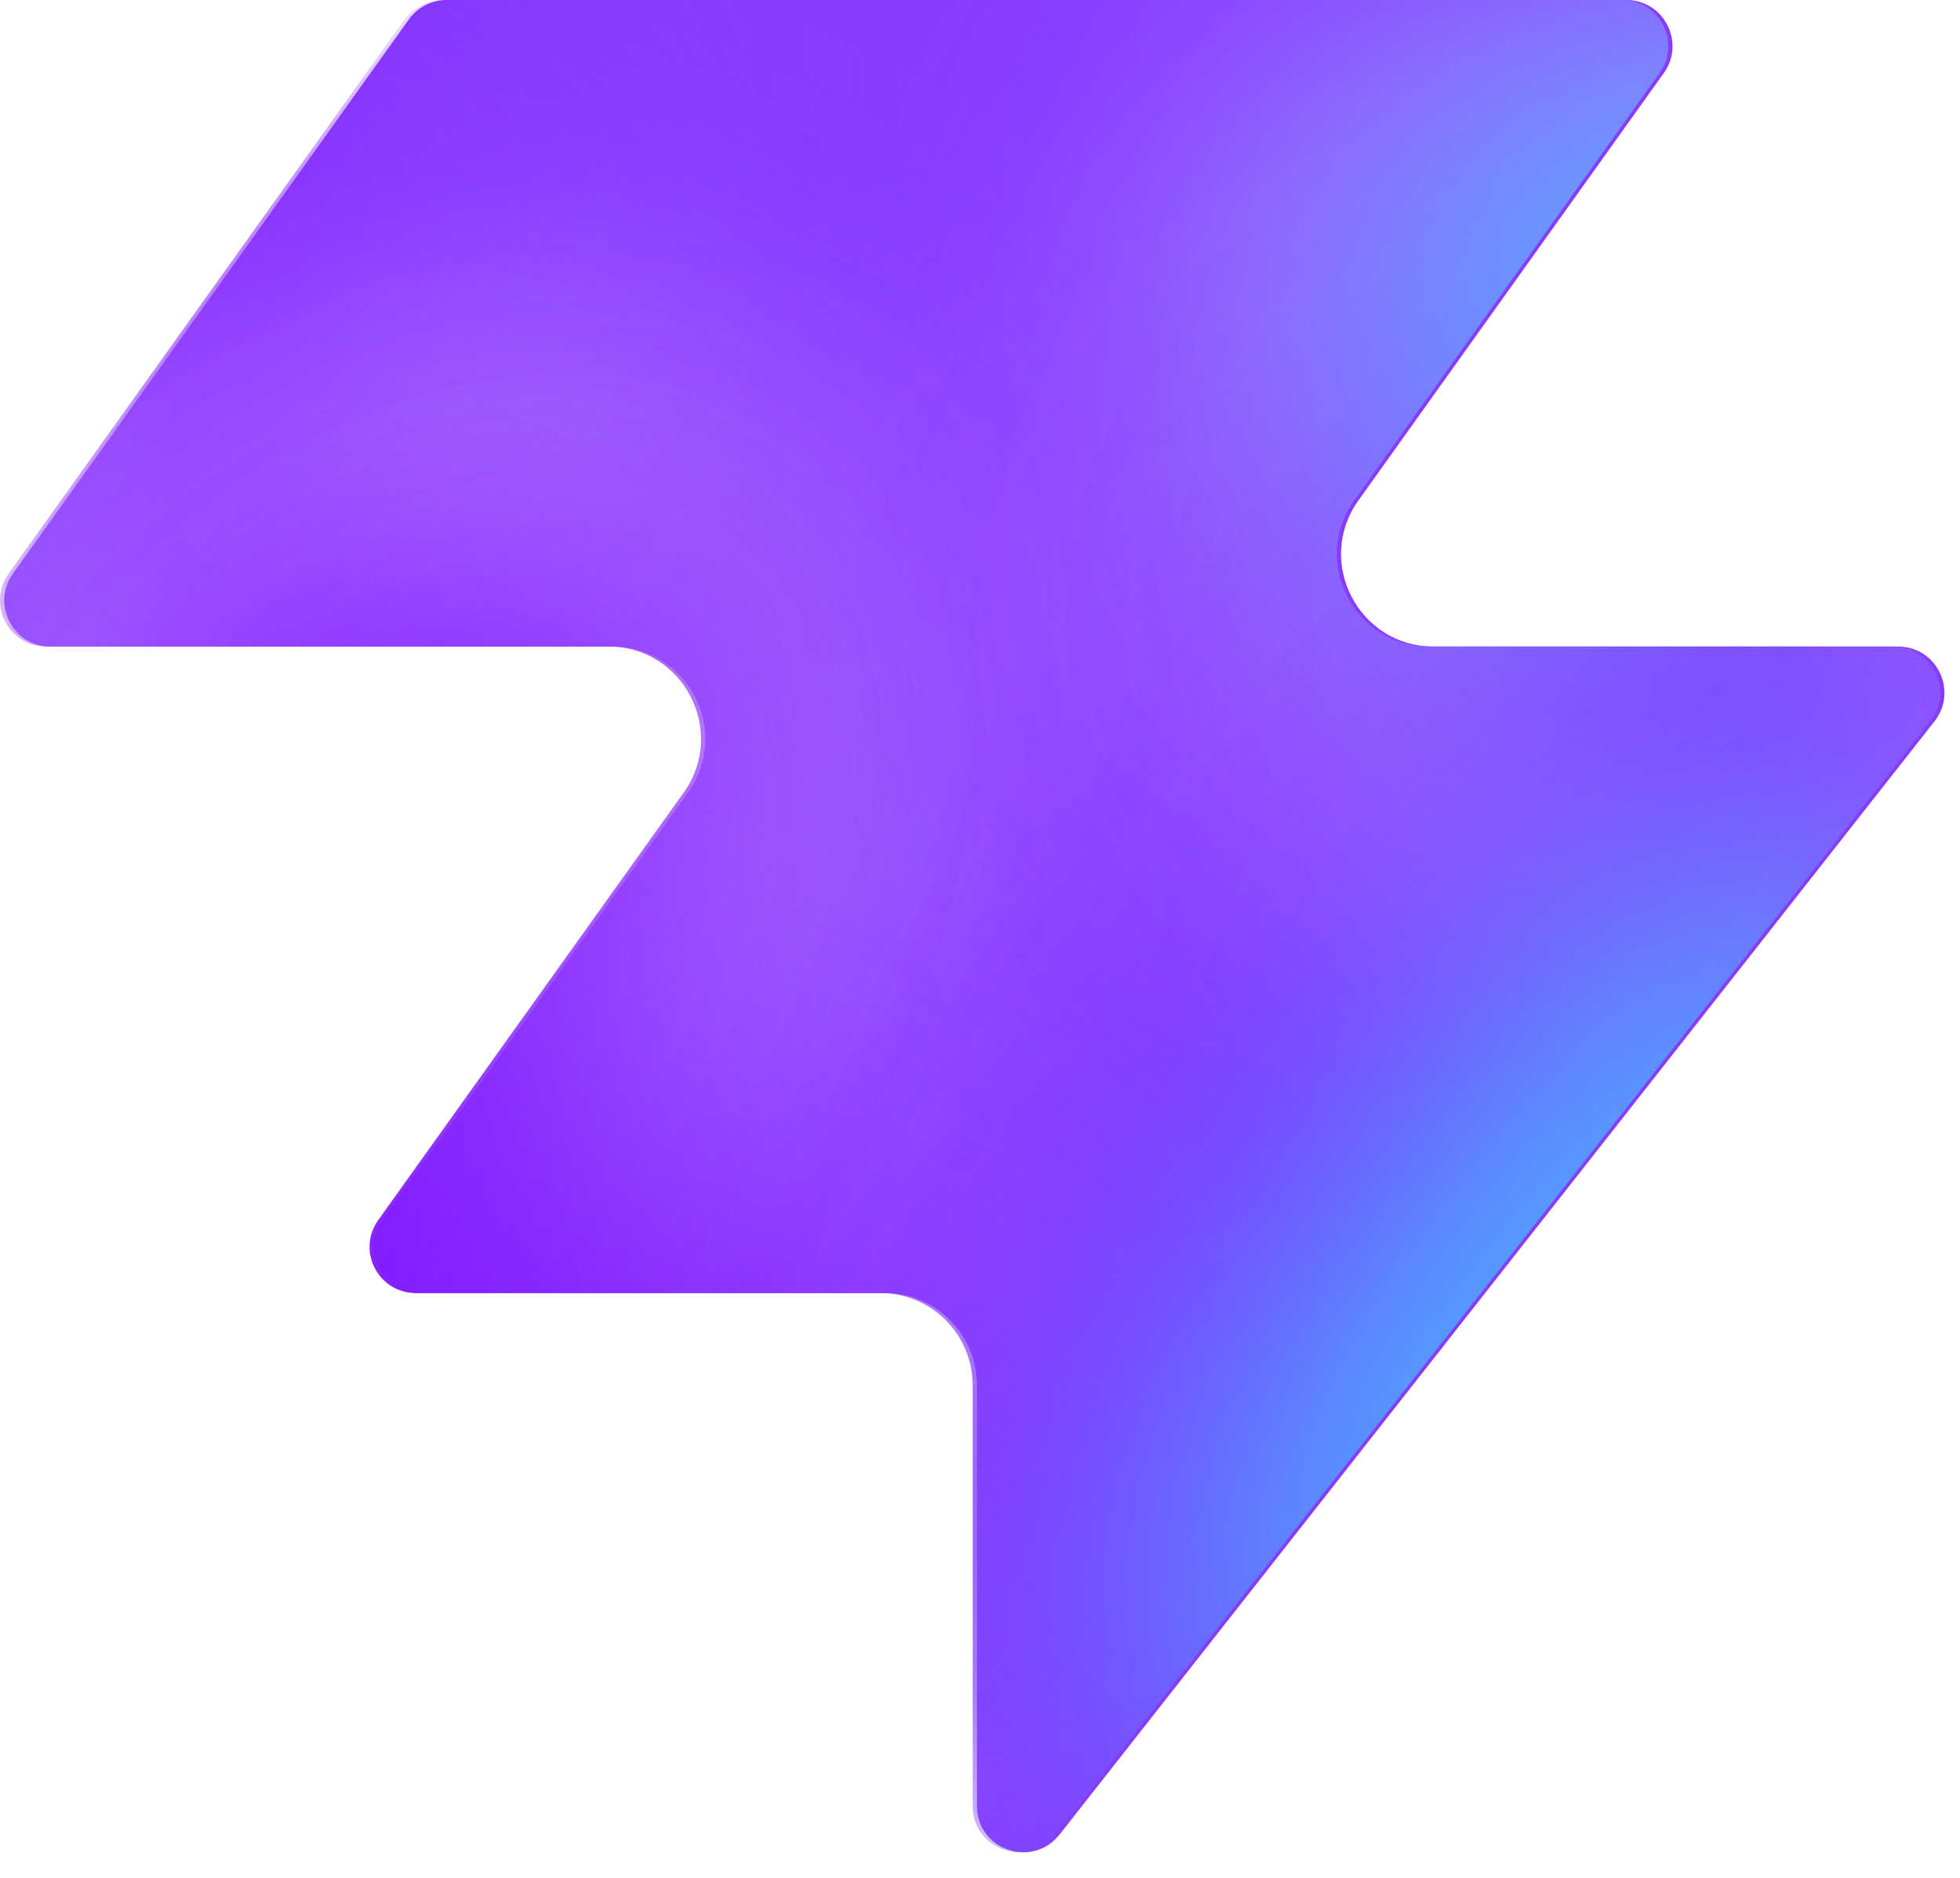
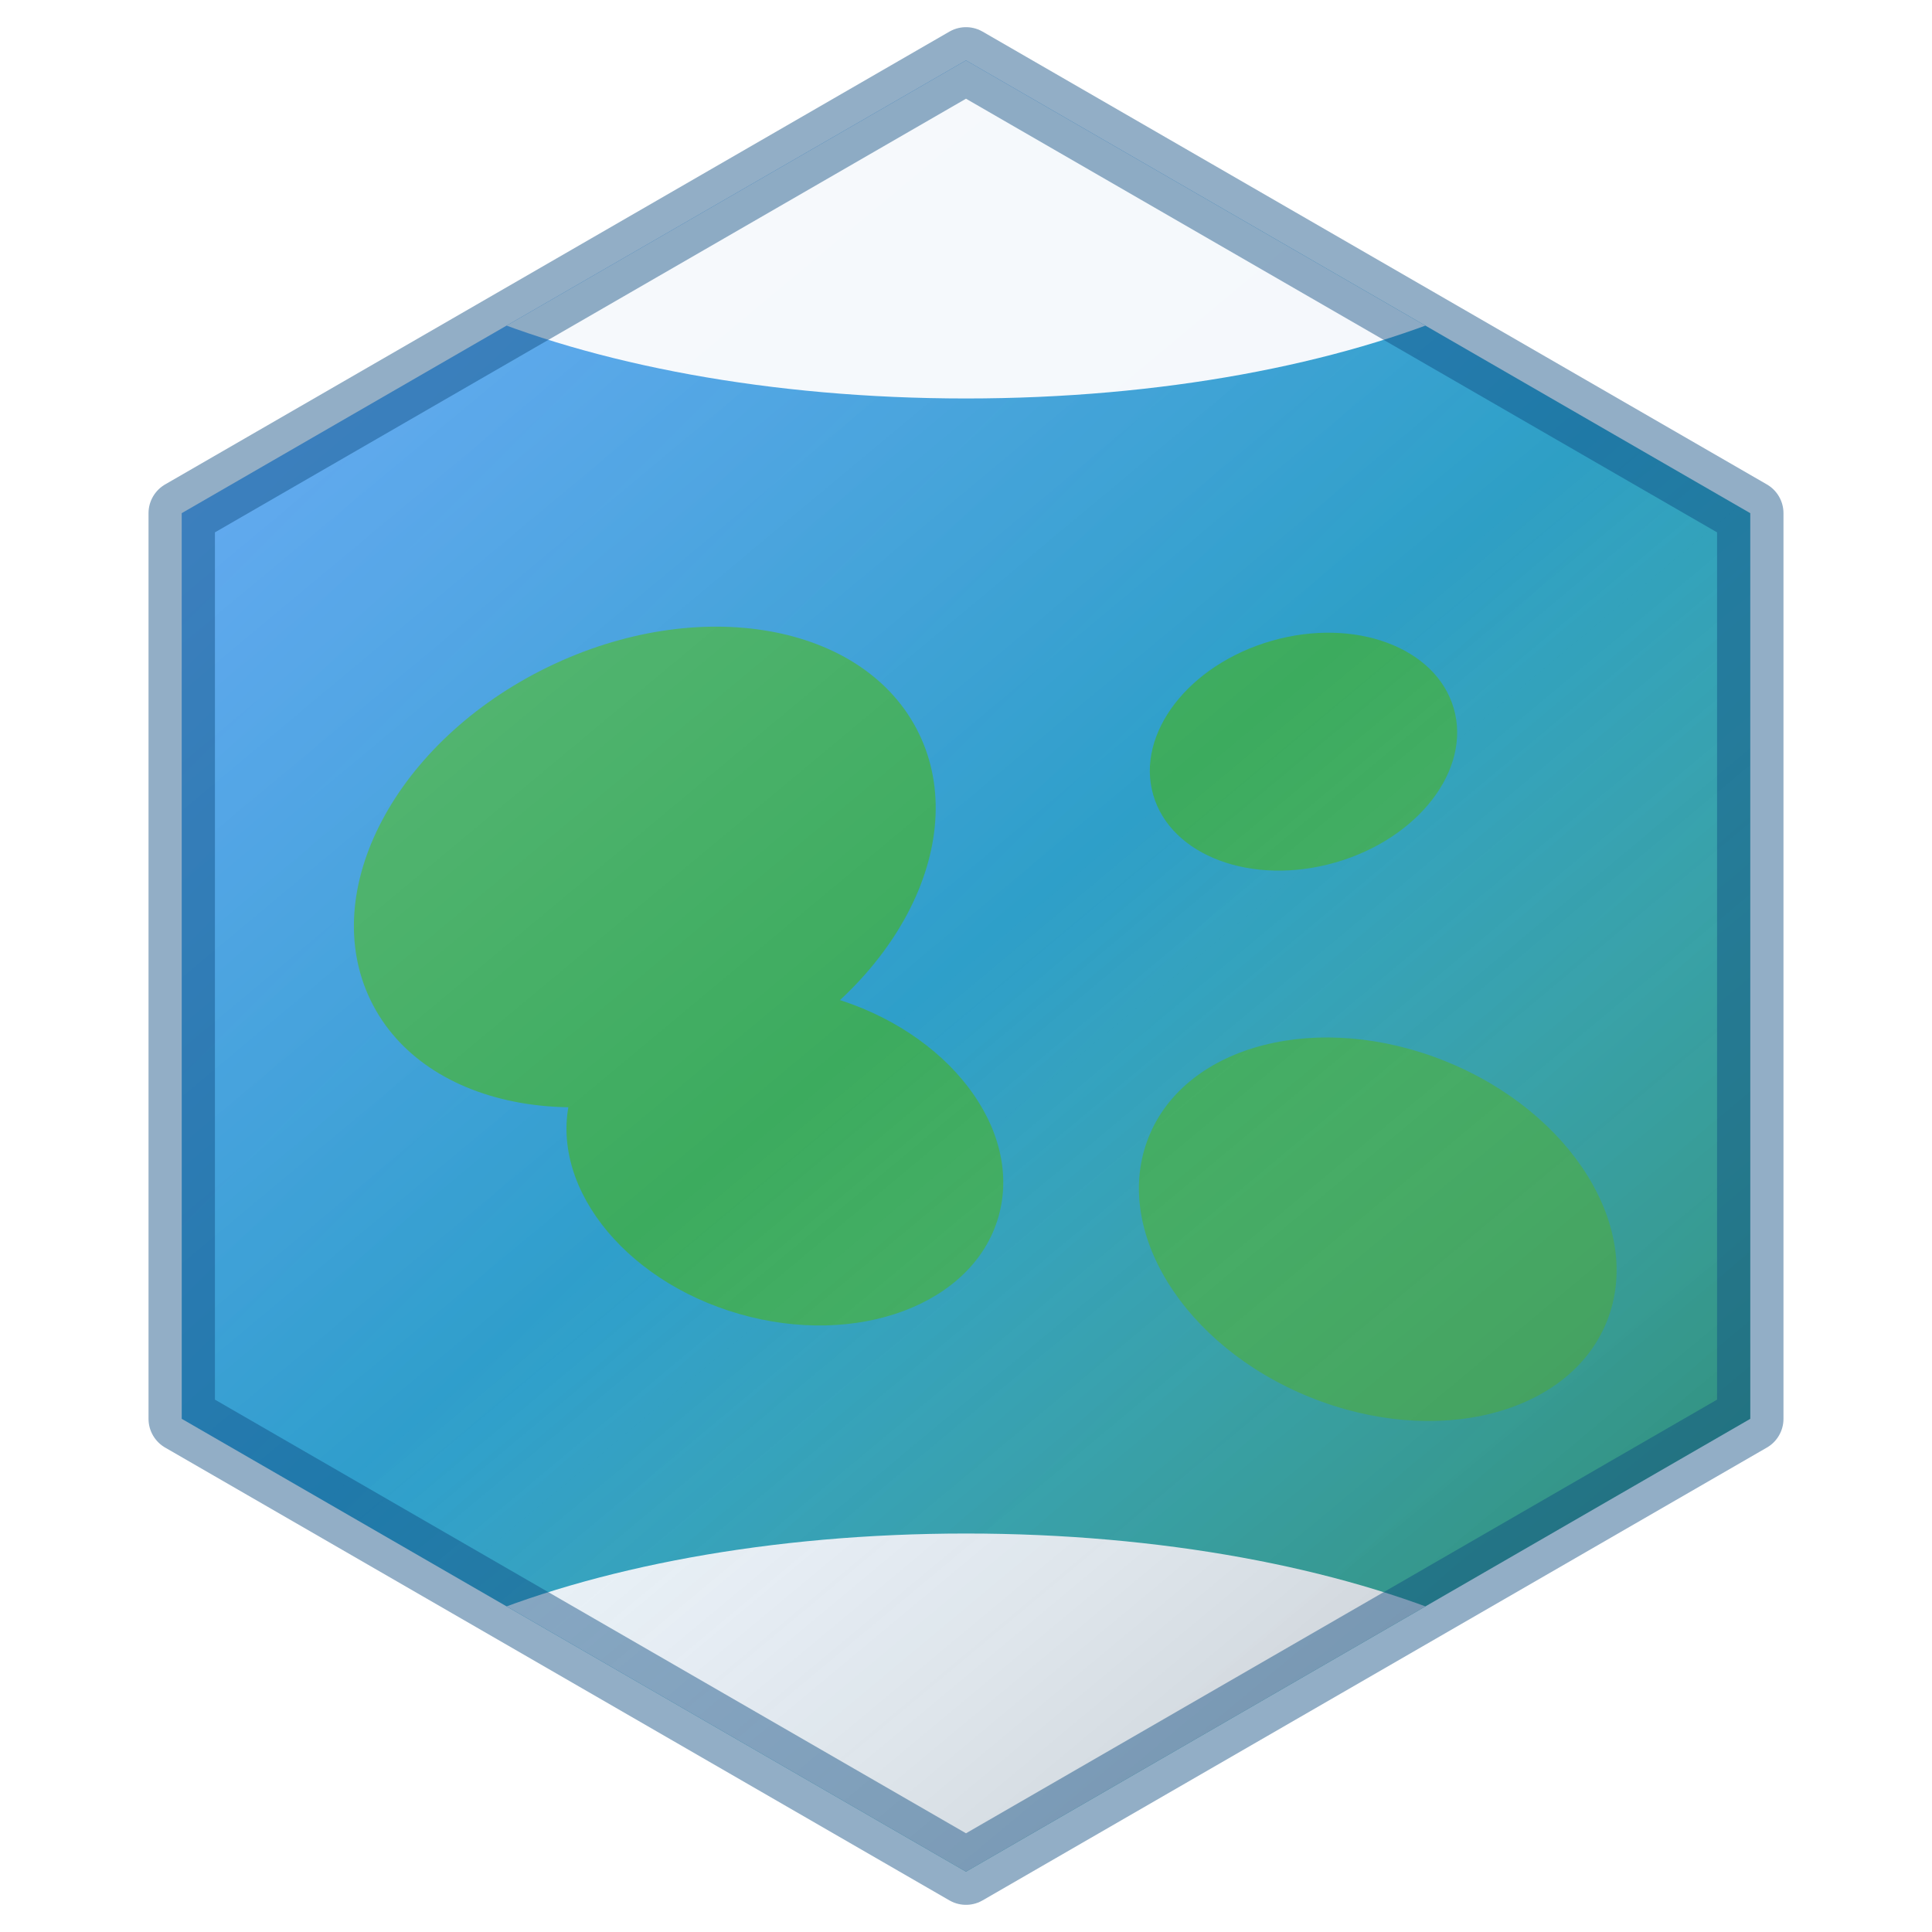
- <svg xmlns="http://www.w3.org/2000/svg" width="48" height="46" fill="none" viewBox="0 0 48 46">
-   <path fill="#863bff" d="M25.946 44.938c-.664.845-2.021.375-2.021-.698V33.937a2.26 2.26 0 0 0-2.262-2.262H10.287c-.92 0-1.456-1.04-.92-1.788l7.48-10.471c1.07-1.497 0-3.578-1.842-3.578H1.237c-.92 0-1.456-1.04-.92-1.788L10.013.474c.214-.297.556-.474.92-.474h28.894c.92 0 1.456 1.04.92 1.788l-7.48 10.471c-1.07 1.498 0 3.579 1.842 3.579h11.377c.943 0 1.473 1.088.89 1.83L25.947 44.94z" style="fill:#863bff;fill:color(display-p3 .525 .23 1);fill-opacity:1" />
-   <mask id="a" width="48" height="46" x="0" y="0" maskUnits="userSpaceOnUse" style="mask-type:alpha">
-     <path fill="#000" d="M25.842 44.938c-.664.844-2.021.375-2.021-.698V33.937a2.26 2.26 0 0 0-2.262-2.262H10.183c-.92 0-1.456-1.04-.92-1.788l7.48-10.471c1.07-1.498 0-3.579-1.842-3.579H1.133c-.92 0-1.456-1.04-.92-1.787L9.91.473c.214-.297.556-.474.92-.474h28.894c.92 0 1.456 1.04.92 1.788l-7.48 10.471c-1.07 1.498 0 3.578 1.842 3.578h11.377c.943 0 1.473 1.088.89 1.832L25.843 44.94z" style="fill:#000;fill-opacity:1" />
-   </mask>
-   <g mask="url(#a)">
-     <g filter="url(#b)">
-       <ellipse cx="5.508" cy="14.704" fill="#ede6ff" rx="5.508" ry="14.704" style="fill:#ede6ff;fill:color(display-p3 .927 .903 1);fill-opacity:1" transform="matrix(.00324 1 1 -.00324 -4.47 31.516)" />
+ <svg xmlns="http://www.w3.org/2000/svg" width="32" height="32" viewBox="0 0 32 32">
+   <defs>
+     <linearGradient id="sea" x1="0" y1="0" x2="1" y2="1">
+       <stop offset="0" stop-color="#4a92ff" />
+       <stop offset="0.5" stop-color="#2e9fc9" />
+       <stop offset="1" stop-color="#2aa46b" />
+     </linearGradient>
+     <linearGradient id="limb" x1="0.15" y1="0.1" x2="0.9" y2="1">
+       <stop offset="0" stop-color="#ffffff" stop-opacity="0.22" />
+       <stop offset="0.45" stop-color="#ffffff" stop-opacity="0" />
+       <stop offset="1" stop-color="#000000" stop-opacity="0.28" />
+     </linearGradient>
+     <clipPath id="hex">
+       <path d="M16 1 28.99 8.5v15L16 31 3.01 23.5v-15z" />
+     </clipPath>
+   </defs>
+   <g clip-path="url(#hex)">
+     <rect width="32" height="32" fill="url(#sea)" />
+     <g fill="#3cab5e">
+       <ellipse cx="10.68" cy="14.36" rx="5.05" ry="3.68" transform="rotate(-26 10.68 14.36)" />
+       <ellipse cx="13" cy="19.14" rx="3.68" ry="2.73" transform="rotate(16 13 19.14)" />
+       <ellipse cx="22.82" cy="20.36" rx="4.09" ry="3" transform="rotate(22 22.82 20.36)" />
+       <ellipse cx="21.59" cy="12.45" rx="2.59" ry="1.91" transform="rotate(-16 21.59 12.45)" />
    </g>
-     <g filter="url(#c)">
-       <ellipse cx="10.399" cy="29.851" fill="#ede6ff" rx="10.399" ry="29.851" style="fill:#ede6ff;fill:color(display-p3 .927 .903 1);fill-opacity:1" transform="matrix(.00324 1 1 -.00324 -39.328 7.883)" />
-     </g>
-     <g filter="url(#d)">
-       <ellipse cx="5.508" cy="30.487" fill="#7e14ff" rx="5.508" ry="30.487" style="fill:#7e14ff;fill:color(display-p3 .492 .077 1);fill-opacity:1" transform="rotate(89.814 -25.913 -14.639)scale(1 -1)" />
-     </g>
-     <g filter="url(#e)">
-       <ellipse cx="5.508" cy="30.599" fill="#7e14ff" rx="5.508" ry="30.599" style="fill:#7e14ff;fill:color(display-p3 .492 .077 1);fill-opacity:1" transform="rotate(89.814 -32.644 -3.334)scale(1 -1)" />
-     </g>
-     <g filter="url(#f)">
-       <ellipse cx="5.508" cy="30.599" fill="#7e14ff" rx="5.508" ry="30.599" style="fill:#7e14ff;fill:color(display-p3 .492 .077 1);fill-opacity:1" transform="matrix(.00324 1 1 -.00324 -34.34 30.47)" />
-     </g>
-     <g filter="url(#g)">
-       <ellipse cx="14.072" cy="22.078" fill="#ede6ff" rx="14.072" ry="22.078" style="fill:#ede6ff;fill:color(display-p3 .927 .903 1);fill-opacity:1" transform="rotate(93.35 24.506 48.493)scale(-1 1)" />
-     </g>
-     <g filter="url(#h)">
-       <ellipse cx="3.47" cy="21.501" fill="#7e14ff" rx="3.47" ry="21.501" style="fill:#7e14ff;fill:color(display-p3 .492 .077 1);fill-opacity:1" transform="rotate(89.009 28.708 47.59)scale(-1 1)" />
-     </g>
-     <g filter="url(#i)">
-       <ellipse cx="3.47" cy="21.501" fill="#7e14ff" rx="3.47" ry="21.501" style="fill:#7e14ff;fill:color(display-p3 .492 .077 1);fill-opacity:1" transform="rotate(89.009 28.708 47.59)scale(-1 1)" />
-     </g>
-     <g filter="url(#j)">
-       <ellipse cx=".387" cy="8.972" fill="#7e14ff" rx="4.407" ry="29.108" style="fill:#7e14ff;fill:color(display-p3 .492 .077 1);fill-opacity:1" transform="rotate(39.51 .387 8.972)" />
-     </g>
-     <g filter="url(#k)">
-       <ellipse cx="47.523" cy="-6.092" fill="#7e14ff" rx="4.407" ry="29.108" style="fill:#7e14ff;fill:color(display-p3 .492 .077 1);fill-opacity:1" transform="rotate(37.892 47.523 -6.092)" />
-     </g>
-     <g filter="url(#l)">
-       <ellipse cx="41.412" cy="6.333" fill="#47bfff" rx="5.971" ry="9.665" style="fill:#47bfff;fill:color(display-p3 .28 .748 1);fill-opacity:1" transform="rotate(37.892 41.412 6.333)" />
-     </g>
-     <g filter="url(#m)">
-       <ellipse cx="-1.879" cy="38.332" fill="#7e14ff" rx="4.407" ry="29.108" style="fill:#7e14ff;fill:color(display-p3 .492 .077 1);fill-opacity:1" transform="rotate(37.892 -1.88 38.332)" />
-     </g>
-     <g filter="url(#n)">
-       <ellipse cx="-1.879" cy="38.332" fill="#7e14ff" rx="4.407" ry="29.108" style="fill:#7e14ff;fill:color(display-p3 .492 .077 1);fill-opacity:1" transform="rotate(37.892 -1.88 38.332)" />
-     </g>
-     <g filter="url(#o)">
-       <ellipse cx="35.651" cy="29.907" fill="#7e14ff" rx="4.407" ry="29.108" style="fill:#7e14ff;fill:color(display-p3 .492 .077 1);fill-opacity:1" transform="rotate(37.892 35.651 29.907)" />
-     </g>
-     <g filter="url(#p)">
-       <ellipse cx="38.418" cy="32.4" fill="#47bfff" rx="5.971" ry="15.297" style="fill:#47bfff;fill:color(display-p3 .28 .748 1);fill-opacity:1" transform="rotate(37.892 38.418 32.4)" />
-     </g>
+     <ellipse cx="16" cy="1.55" rx="11.73" ry="5.05" fill="#f4f8fc" />
+     <ellipse cx="16" cy="30.45" rx="11.73" ry="5.05" fill="#e9f1f8" />
+     <rect width="32" height="32" fill="url(#limb)" />
  </g>
-   <defs>
-     <filter id="b" width="60.045" height="41.654" x="-19.77" y="16.149" color-interpolation-filters="sRGB" filterUnits="userSpaceOnUse">
-       <feFlood flood-opacity="0" result="BackgroundImageFix" />
-       <feBlend in="SourceGraphic" in2="BackgroundImageFix" result="shape" />
-       <feGaussianBlur result="effect1_foregroundBlur_2002_17158" stdDeviation="7.659" />
-     </filter>
-     <filter id="c" width="90.34" height="51.437" x="-54.613" y="-7.533" color-interpolation-filters="sRGB" filterUnits="userSpaceOnUse">
-       <feFlood flood-opacity="0" result="BackgroundImageFix" />
-       <feBlend in="SourceGraphic" in2="BackgroundImageFix" result="shape" />
-       <feGaussianBlur result="effect1_foregroundBlur_2002_17158" stdDeviation="7.659" />
-     </filter>
-     <filter id="d" width="79.355" height="29.4" x="-49.64" y="2.03" color-interpolation-filters="sRGB" filterUnits="userSpaceOnUse">
-       <feFlood flood-opacity="0" result="BackgroundImageFix" />
-       <feBlend in="SourceGraphic" in2="BackgroundImageFix" result="shape" />
-       <feGaussianBlur result="effect1_foregroundBlur_2002_17158" stdDeviation="4.596" />
-     </filter>
-     <filter id="e" width="79.579" height="29.4" x="-45.045" y="20.029" color-interpolation-filters="sRGB" filterUnits="userSpaceOnUse">
-       <feFlood flood-opacity="0" result="BackgroundImageFix" />
-       <feBlend in="SourceGraphic" in2="BackgroundImageFix" result="shape" />
-       <feGaussianBlur result="effect1_foregroundBlur_2002_17158" stdDeviation="4.596" />
-     </filter>
-     <filter id="f" width="79.579" height="29.4" x="-43.513" y="21.178" color-interpolation-filters="sRGB" filterUnits="userSpaceOnUse">
-       <feFlood flood-opacity="0" result="BackgroundImageFix" />
-       <feBlend in="SourceGraphic" in2="BackgroundImageFix" result="shape" />
-       <feGaussianBlur result="effect1_foregroundBlur_2002_17158" stdDeviation="4.596" />
-     </filter>
-     <filter id="g" width="74.749" height="58.852" x="15.756" y="-17.901" color-interpolation-filters="sRGB" filterUnits="userSpaceOnUse">
-       <feFlood flood-opacity="0" result="BackgroundImageFix" />
-       <feBlend in="SourceGraphic" in2="BackgroundImageFix" result="shape" />
-       <feGaussianBlur result="effect1_foregroundBlur_2002_17158" stdDeviation="7.659" />
-     </filter>
-     <filter id="h" width="61.377" height="25.362" x="23.548" y="2.284" color-interpolation-filters="sRGB" filterUnits="userSpaceOnUse">
-       <feFlood flood-opacity="0" result="BackgroundImageFix" />
-       <feBlend in="SourceGraphic" in2="BackgroundImageFix" result="shape" />
-       <feGaussianBlur result="effect1_foregroundBlur_2002_17158" stdDeviation="4.596" />
-     </filter>
-     <filter id="i" width="61.377" height="25.362" x="23.548" y="2.284" color-interpolation-filters="sRGB" filterUnits="userSpaceOnUse">
-       <feFlood flood-opacity="0" result="BackgroundImageFix" />
-       <feBlend in="SourceGraphic" in2="BackgroundImageFix" result="shape" />
-       <feGaussianBlur result="effect1_foregroundBlur_2002_17158" stdDeviation="4.596" />
-     </filter>
-     <filter id="j" width="56.045" height="63.649" x="-27.636" y="-22.853" color-interpolation-filters="sRGB" filterUnits="userSpaceOnUse">
-       <feFlood flood-opacity="0" result="BackgroundImageFix" />
-       <feBlend in="SourceGraphic" in2="BackgroundImageFix" result="shape" />
-       <feGaussianBlur result="effect1_foregroundBlur_2002_17158" stdDeviation="4.596" />
-     </filter>
-     <filter id="k" width="54.814" height="64.646" x="20.116" y="-38.415" color-interpolation-filters="sRGB" filterUnits="userSpaceOnUse">
-       <feFlood flood-opacity="0" result="BackgroundImageFix" />
-       <feBlend in="SourceGraphic" in2="BackgroundImageFix" result="shape" />
-       <feGaussianBlur result="effect1_foregroundBlur_2002_17158" stdDeviation="4.596" />
-     </filter>
-     <filter id="l" width="33.541" height="35.313" x="24.641" y="-11.323" color-interpolation-filters="sRGB" filterUnits="userSpaceOnUse">
-       <feFlood flood-opacity="0" result="BackgroundImageFix" />
-       <feBlend in="SourceGraphic" in2="BackgroundImageFix" result="shape" />
-       <feGaussianBlur result="effect1_foregroundBlur_2002_17158" stdDeviation="4.596" />
-     </filter>
-     <filter id="m" width="54.814" height="64.646" x="-29.286" y="6.009" color-interpolation-filters="sRGB" filterUnits="userSpaceOnUse">
-       <feFlood flood-opacity="0" result="BackgroundImageFix" />
-       <feBlend in="SourceGraphic" in2="BackgroundImageFix" result="shape" />
-       <feGaussianBlur result="effect1_foregroundBlur_2002_17158" stdDeviation="4.596" />
-     </filter>
-     <filter id="n" width="54.814" height="64.646" x="-29.286" y="6.009" color-interpolation-filters="sRGB" filterUnits="userSpaceOnUse">
-       <feFlood flood-opacity="0" result="BackgroundImageFix" />
-       <feBlend in="SourceGraphic" in2="BackgroundImageFix" result="shape" />
-       <feGaussianBlur result="effect1_foregroundBlur_2002_17158" stdDeviation="4.596" />
-     </filter>
-     <filter id="o" width="54.814" height="64.646" x="8.244" y="-2.416" color-interpolation-filters="sRGB" filterUnits="userSpaceOnUse">
-       <feFlood flood-opacity="0" result="BackgroundImageFix" />
-       <feBlend in="SourceGraphic" in2="BackgroundImageFix" result="shape" />
-       <feGaussianBlur result="effect1_foregroundBlur_2002_17158" stdDeviation="4.596" />
-     </filter>
-     <filter id="p" width="39.409" height="43.623" x="18.713" y="10.588" color-interpolation-filters="sRGB" filterUnits="userSpaceOnUse">
-       <feFlood flood-opacity="0" result="BackgroundImageFix" />
-       <feBlend in="SourceGraphic" in2="BackgroundImageFix" result="shape" />
-       <feGaussianBlur result="effect1_foregroundBlur_2002_17158" stdDeviation="4.596" />
-     </filter>
-   </defs>
+   <path d="M16 1 28.99 8.5v15L16 31 3.01 23.5v-15z" fill="none" stroke="#0f4c81" stroke-opacity="0.45" stroke-width="1.1" stroke-linejoin="round" />
</svg>
